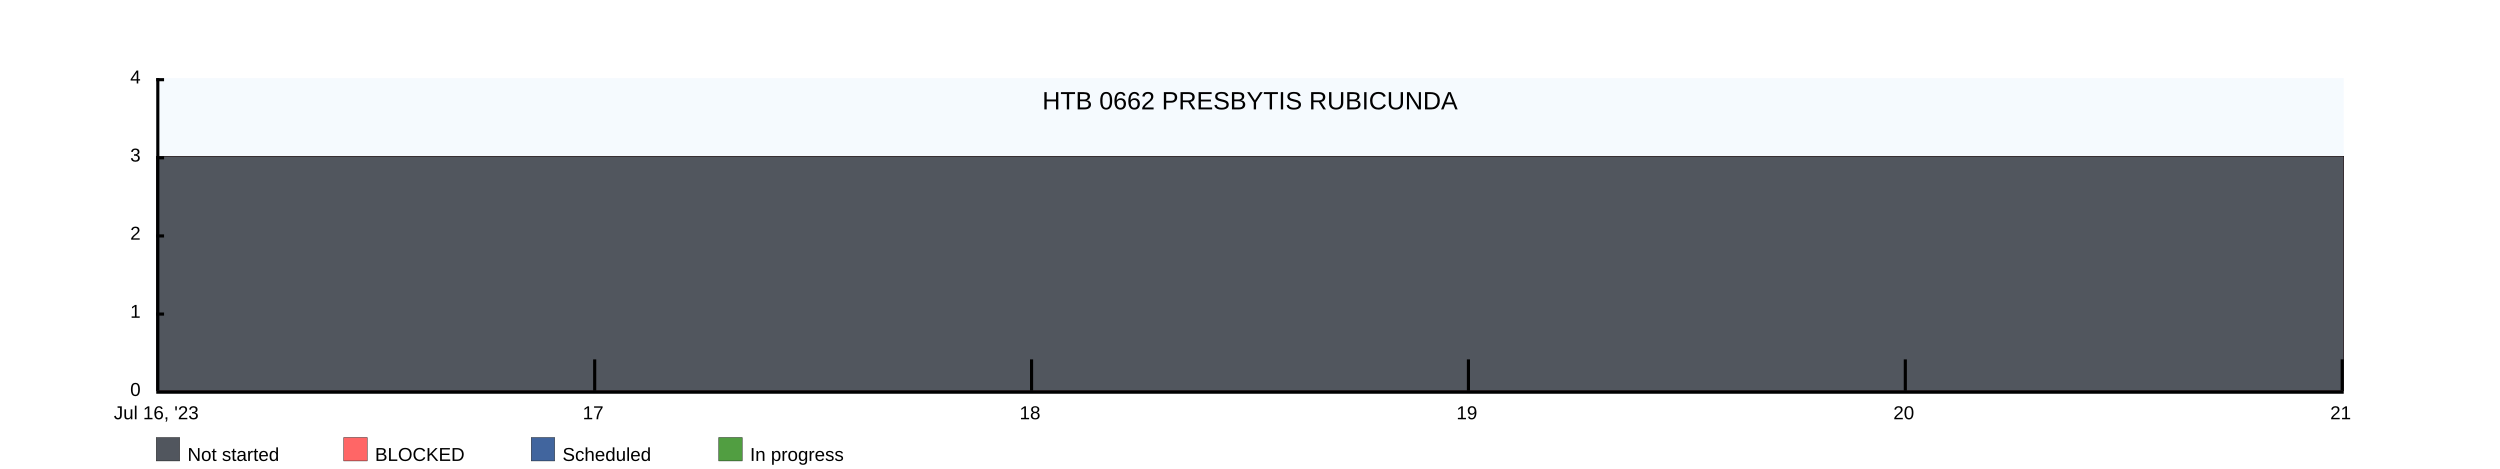
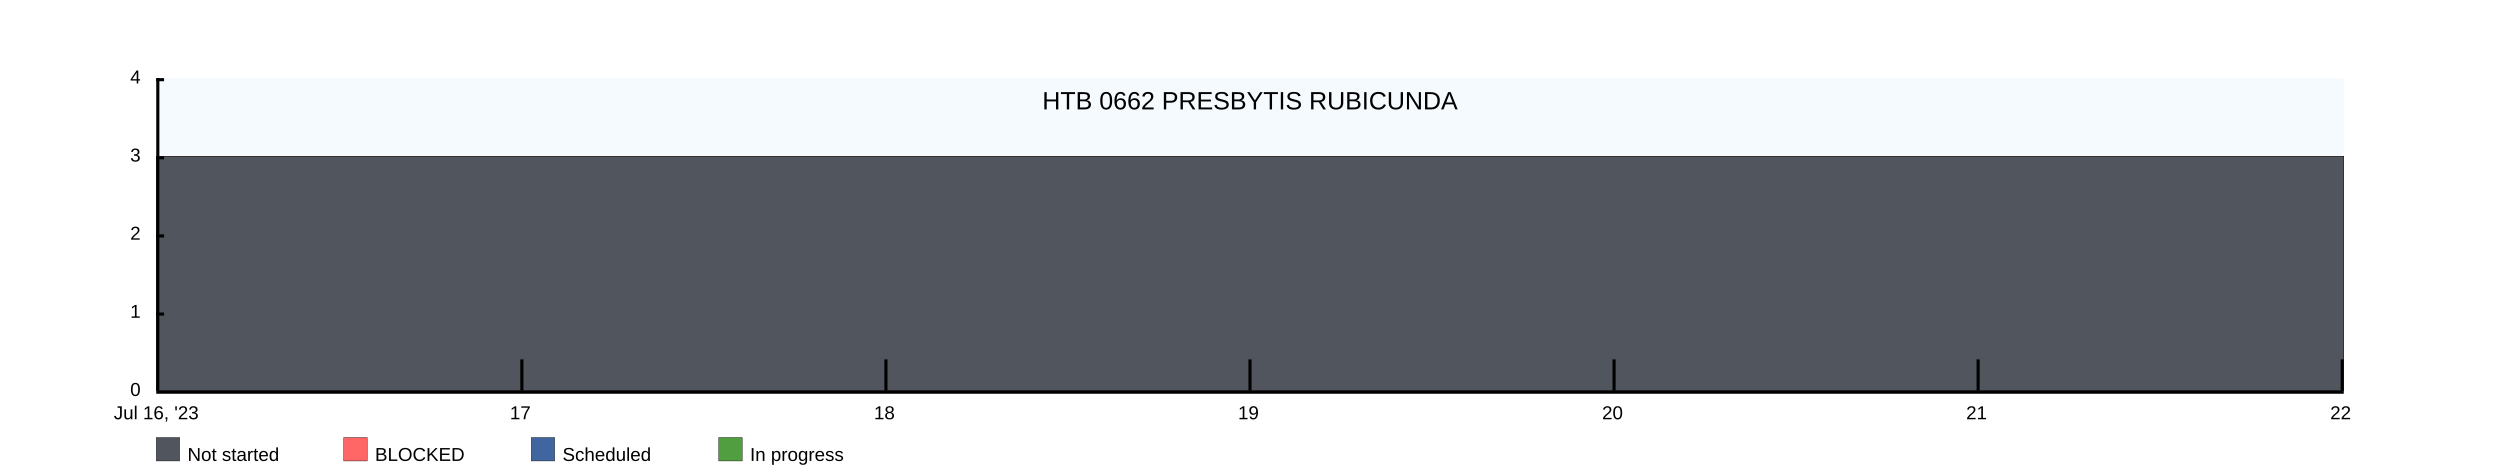
<svg xmlns="http://www.w3.org/2000/svg" width="1600" height="300">
  <rect x="100" y="50" width="1400" height="200" fill="rgba(221, 239, 250, .3)" />
  <clipPath id="theGraph">
    <rect x="100" y="50" width="1400" height="200" fill="black" />
  </clipPath>
  <rect x="100" y="280" width="15" height="15" fill="#51565E" stroke="black" stroke-width="0.25" />
  <text x="120" y="295" font-family="Arial" font-size="12" fill="black">Not started</text>
  <rect x="220" y="280" width="15" height="15" fill="#FF6666" stroke="black" stroke-width="0.25" />
  <text x="240" y="295" font-family="Arial" font-size="12" fill="black">BLOCKED</text>
  <rect x="340" y="280" width="15" height="15" fill="#41659E" stroke="black" stroke-width="0.25" />
  <text x="360" y="295" font-family="Arial" font-size="12" fill="black">Scheduled</text>
  <rect x="460" y="280" width="15" height="15" fill="#519E41" stroke="black" stroke-width="0.25" />
  <text x="480" y="295" font-family="Arial" font-size="12" fill="black">In progress</text>
-   <path d="M 100 100 M 100 100 C 100 100 380 100 380 100 C 380 100 660 100 660 100 C 660 100 940 100 940 100 C 940 100 1220 100 1220 100 C 1220 100 1500 100 1500 100 C 1500 100 1500 250 1500 250 C 1500 250 100 250 100 250 Z" fill="#519E41" stroke="black" stroke-width="0.25" />
-   <path d="M 100 100 M 100 100 C 100 100 380 100 380 100 C 380 100 660 100 660 100 C 660 100 940 100 940 100 C 940 100 1220 100 1220 100 C 1220 100 1500 100 1500 100 C 1500 100 1500 250 1500 250 C 1500 250 100 250 100 250 Z" fill="#41659E" stroke="black" stroke-width="0.25" />
-   <path d="M 100 100 M 100 100 C 100 100 380 100 380 100 C 380 100 660 100 660 100 C 660 100 940 100 940 100 C 940 100 1220 100 1220 100 C 1220 100 1500 100 1500 100 C 1500 100 1500 250 1500 250 C 1500 250 100 250 100 250 Z" fill="#FF6666" stroke="black" stroke-width="0.25" />
-   <path d="M 100 100 M 100 100 C 100 100 380 100 380 100 C 380 100 660 100 660 100 C 660 100 940 100 940 100 C 940 100 1220 100 1220 100 C 1220 100 1500 100 1500 100 C 1500 100 1500 250 1500 250 C 1500 250 100 250 100 250 Z" fill="#51565E" stroke="black" stroke-width="0.25" />
+   <path d="M 100 100 M 100 100 C 100 100 333.333 100 333.333 100 C 333.333 100 566.667 100 566.667 100 C 566.667 100 800 100 800 100 C 800 100 1033.333 100 1033.333 100 C 1033.333 100 1266.667 100 1266.667 100 C 1266.667 100 1500 100 1500 100 C 1500 100 1500 250 1500 250 C 1500 250 100 250 100 250 Z" fill="#519E41" stroke="black" stroke-width="0.25" />
+   <path d="M 100 100 M 100 100 C 100 100 333.333 100 333.333 100 C 333.333 100 566.667 100 566.667 100 C 566.667 100 800 100 800 100 C 800 100 1033.333 100 1033.333 100 C 1033.333 100 1266.667 100 1266.667 100 C 1266.667 100 1500 100 1500 100 C 1500 100 1500 250 1500 250 C 1500 250 100 250 100 250 Z" fill="#41659E" stroke="black" stroke-width="0.25" />
+   <path d="M 100 100 M 100 100 C 100 100 333.333 100 333.333 100 C 333.333 100 566.667 100 566.667 100 C 566.667 100 800 100 800 100 C 800 100 1033.333 100 1033.333 100 C 1033.333 100 1266.667 100 1266.667 100 C 1266.667 100 1500 100 1500 100 C 1500 100 1500 250 1500 250 C 1500 250 100 250 100 250 Z" fill="#FF6666" stroke="black" stroke-width="0.25" />
+   <path d="M 100 100 M 100 100 C 100 100 333.333 100 333.333 100 C 333.333 100 566.667 100 566.667 100 C 566.667 100 800 100 800 100 C 800 100 1033.333 100 1033.333 100 C 1033.333 100 1266.667 100 1266.667 100 C 1266.667 100 1500 100 1500 100 C 1500 100 1500 250 1500 250 C 1500 250 100 250 100 250 Z" fill="#51565E" stroke="black" stroke-width="0.25" />
  <text x="800" y="70" font-family="Arial" font-size="16" fill="black" text-anchor="middle" alignment-baseline="middle">HTB 0662 PRESBYTIS RUBICUNDA</text>
  <rect x="100" y="250" width="1400" height="2" fill="black" />
  <rect x="100" y="50" width="5" height="2" fill="black" />
  <rect x="100" y="100" width="5" height="2" fill="black" />
  <rect x="100" y="150" width="5" height="2" fill="black" />
  <rect x="100" y="200" width="5" height="2" fill="black" />
  <text x="90" y="50" font-family="Arial" font-size="12" fill="black" text-anchor="end" dominant-baseline="middle">4</text>
  <text x="90" y="100" font-family="Arial" font-size="12" fill="black" text-anchor="end" dominant-baseline="middle">3</text>
  <text x="90" y="150" font-family="Arial" font-size="12" fill="black" text-anchor="end" dominant-baseline="middle">2</text>
  <text x="90" y="200" font-family="Arial" font-size="12" fill="black" text-anchor="end" dominant-baseline="middle">1</text>
  <text x="90" y="250" font-family="Arial" font-size="12" fill="black" text-anchor="end" dominant-baseline="middle">0</text>
  <text x="100" y="260" font-family="Arial" fill="black" text-anchor="middle" dominant-baseline="hanging">Jul 16, '23</text>
-   <text x="379.6" y="260" font-family="Arial" fill="black" text-anchor="middle" dominant-baseline="hanging">17</text>
-   <text x="659.2" y="260" font-family="Arial" fill="black" text-anchor="middle" dominant-baseline="hanging">18</text>
-   <text x="938.8" y="260" font-family="Arial" fill="black" text-anchor="middle" dominant-baseline="hanging">19</text>
-   <text x="1218.4" y="260" font-family="Arial" fill="black" text-anchor="middle" dominant-baseline="hanging">20</text>
-   <text x="1498" y="260" font-family="Arial" fill="black" text-anchor="middle" dominant-baseline="hanging">21</text>
+   <text x="333" y="260" font-family="Arial" fill="black" text-anchor="middle" dominant-baseline="hanging">17</text>
+   <text x="566" y="260" font-family="Arial" fill="black" text-anchor="middle" dominant-baseline="hanging">18</text>
+   <text x="799" y="260" font-family="Arial" fill="black" text-anchor="middle" dominant-baseline="hanging">19</text>
+   <text x="1032" y="260" font-family="Arial" fill="black" text-anchor="middle" dominant-baseline="hanging">20</text>
+   <text x="1265" y="260" font-family="Arial" fill="black" text-anchor="middle" dominant-baseline="hanging">21</text>
+   <text x="1498" y="260" font-family="Arial" fill="black" text-anchor="middle" dominant-baseline="hanging">22</text>
  <rect x="100" y="50" width="2" height="200" fill="black" />
-   <rect x="379.6" y="230" width="2" height="20" fill="black" />
-   <rect x="659.2" y="230" width="2" height="20" fill="black" />
-   <rect x="938.8" y="230" width="2" height="20" fill="black" />
-   <rect x="1218.4" y="230" width="2" height="20" fill="black" />
+   <rect x="333" y="230" width="2" height="20" fill="black" />
+   <rect x="566" y="230" width="2" height="20" fill="black" />
+   <rect x="799" y="230" width="2" height="20" fill="black" />
+   <rect x="1032" y="230" width="2" height="20" fill="black" />
+   <rect x="1265" y="230" width="2" height="20" fill="black" />
  <rect x="1498" y="230" width="2" height="20" fill="black" />
</svg>
